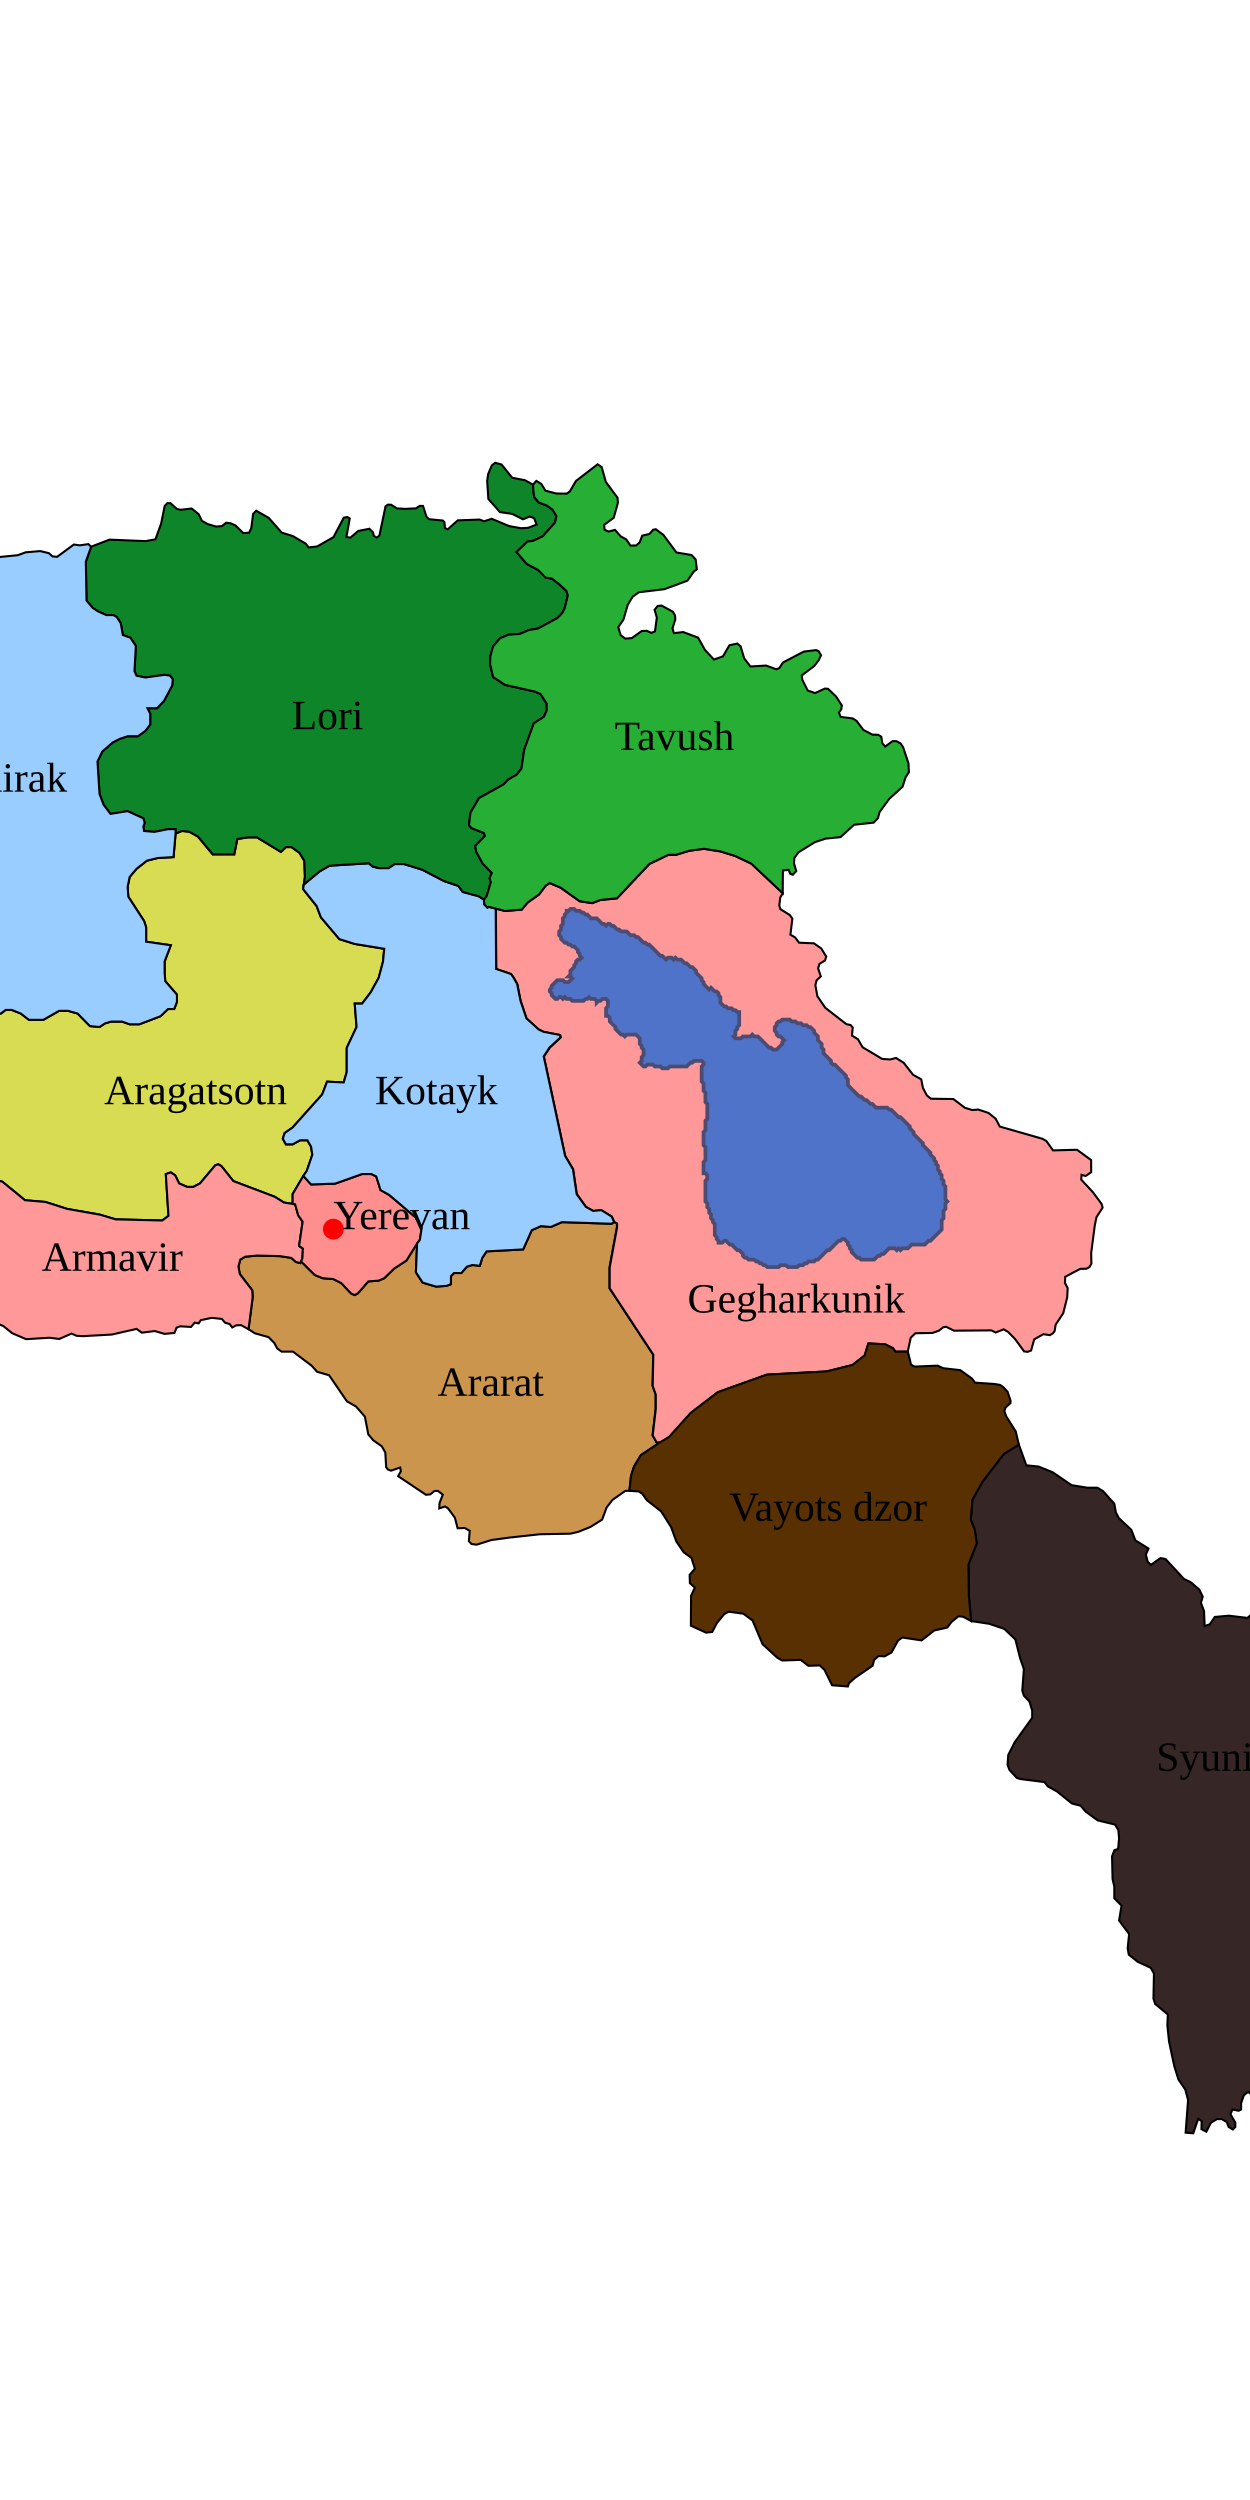
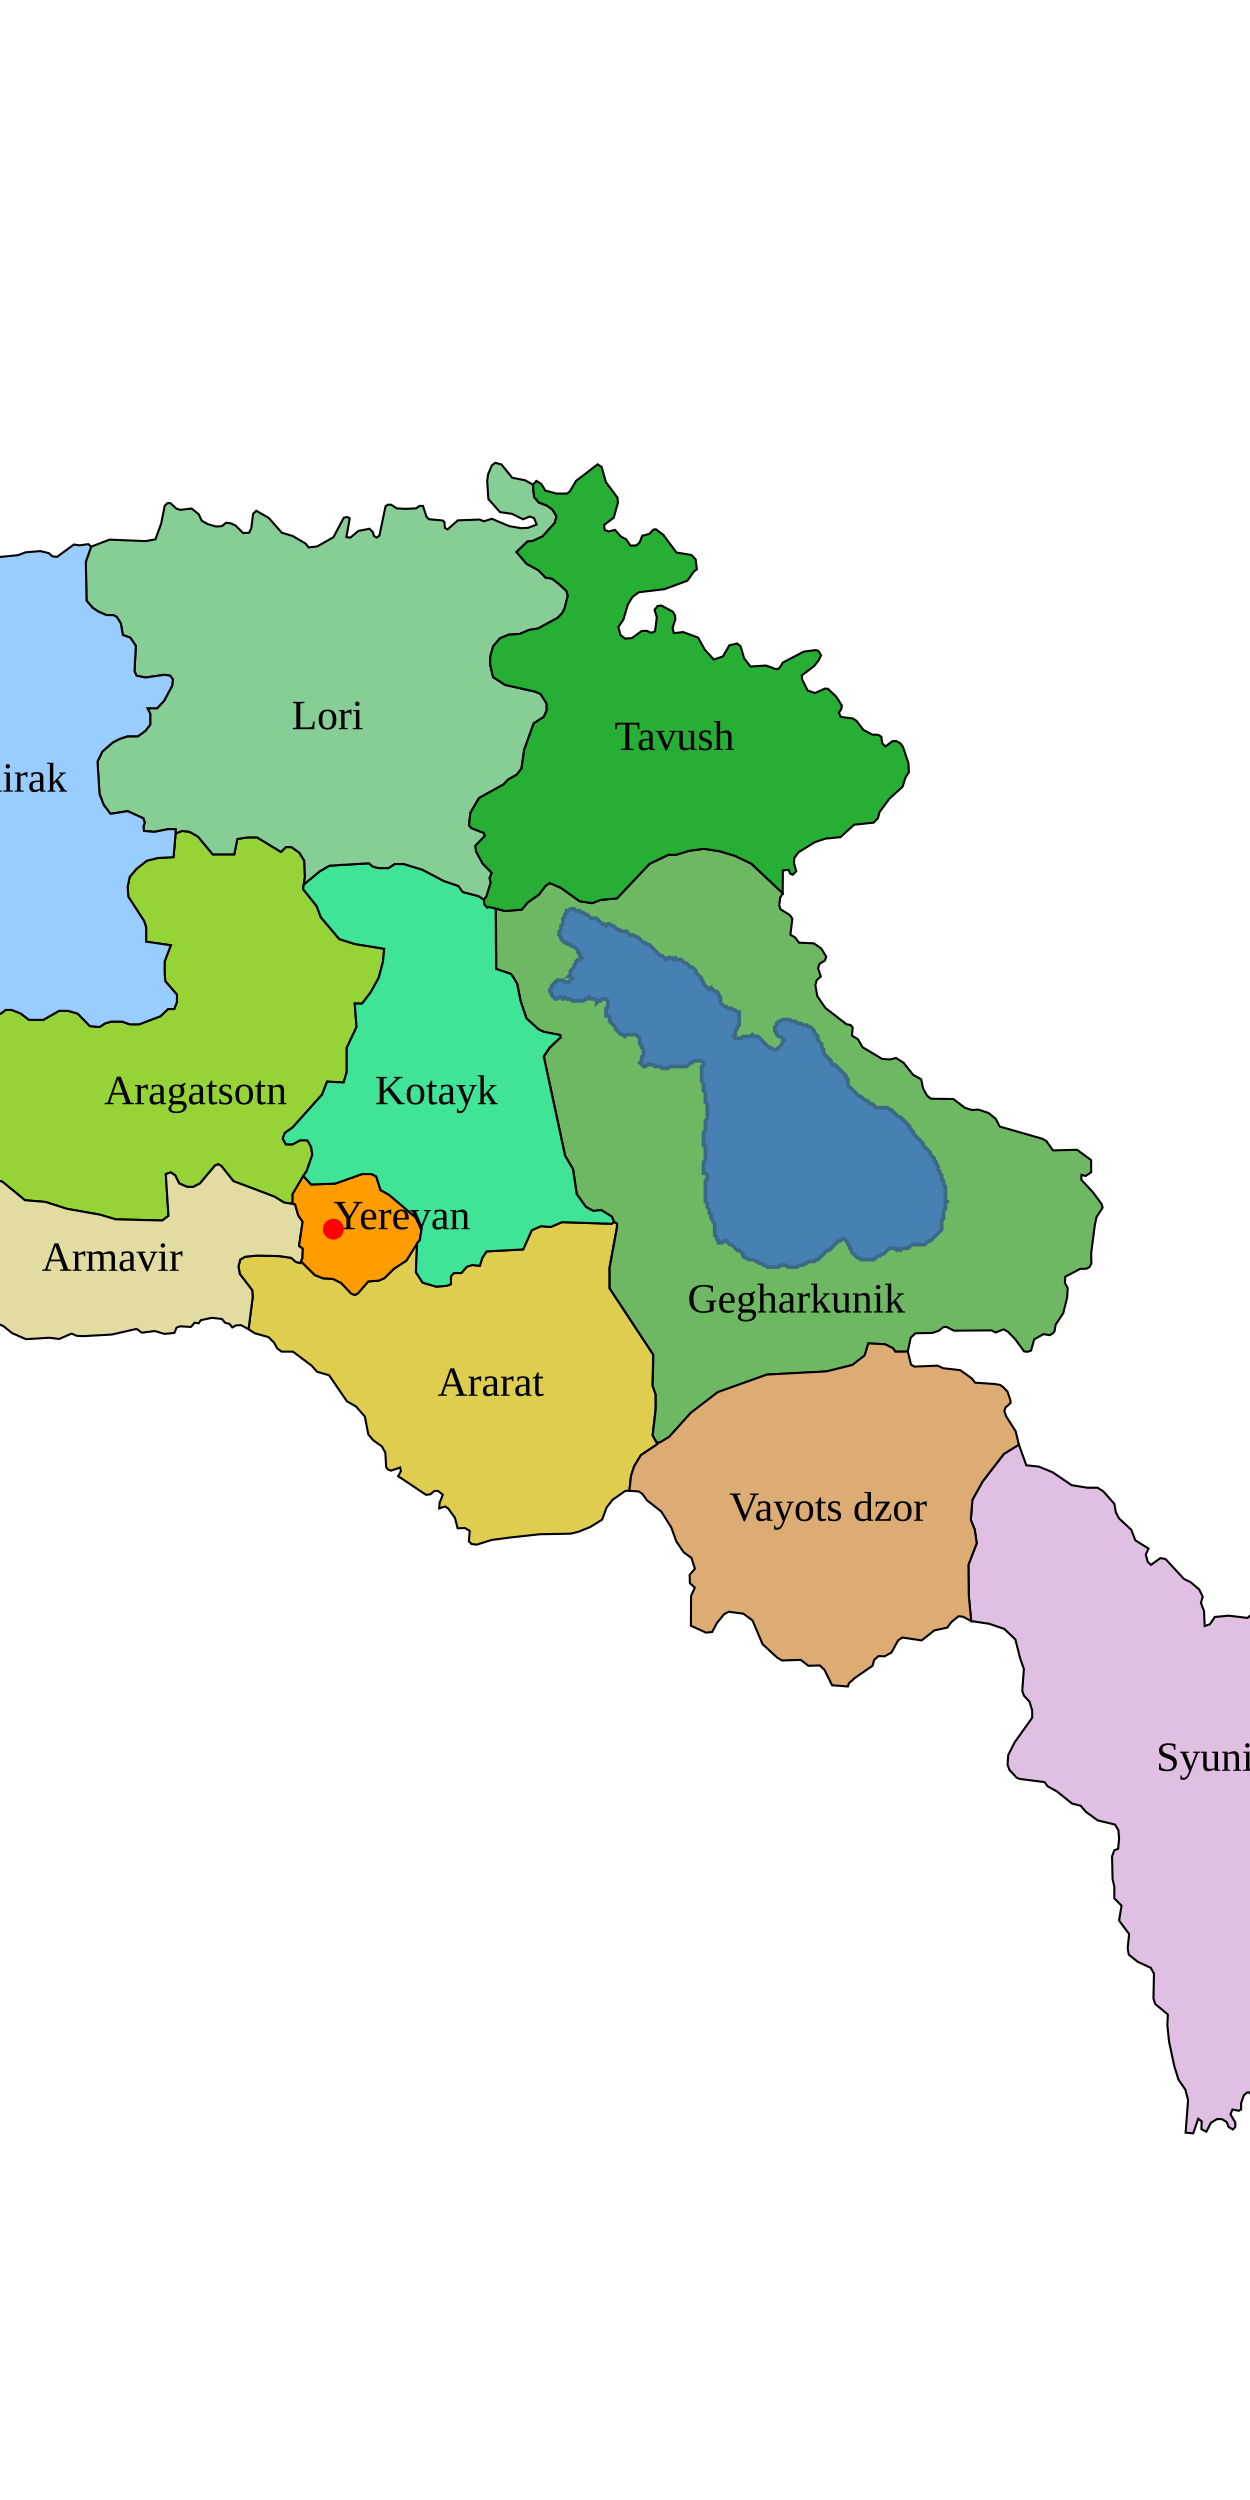
<svg xmlns="http://www.w3.org/2000/svg" viewBox="100 200 600 1200" width="100%" height="100%">
  <style>
        .region {
            stroke: black; /* Черная граница */
            stroke-width: 1px;
            transition: fill 0.3s ease-in-out; /* Анимация при изменении цвета */
        }
        .region-1 {
-             fill:rgba(206, 212, 43, 0.81); 
+             fill:rgb(149, 211, 54); 
        }
        .region-2 {
-             fill:rgb(203, 149, 78); 
+             fill:rgb(222, 205, 78); 
        }
        .region-3 {
-             fill: #ff9999; 
+             fill:rgb(226, 219, 162); 
        }
        .region-4 {
-             fill:rgb(255, 143, 143); 
+             fill:rgb(255, 157, 0); 
        }
        .region-5 {
-             fill: #ff9999; 
+             fill:rgb(110, 184, 99); 
        }
        .region-6 {
-             fill: #99ccff; 
+             fill:rgb(64, 228, 151); 
        }
        .region-7 {
-             fill:rgb(14, 133, 41); 
+             fill:rgb(134, 205, 150); 
        }
        .region-8 {
            fill: #99ccff; 
        }
        .region-9 {
-             fill:rgb(55, 38, 38); 
+             fill:rgb(223, 192, 226); 
        }
        .region-10 {
            fill:rgb(38, 175, 52); 
        }
        .region-11 {
-             fill:rgb(89, 48, 1); 
+             fill:rgb(221, 172, 116); 
        }
-         .region:hover {
-             fill:rgb(0, 225, 245); 
+         .region-1:hover {
+             fill: rgb(85, 138, 39);
        }
+         .region-2:hover {
+             fill: rgb(158, 145, 43);
+         }
+         .region-3:hover {
+             fill: rgb(160, 153, 112);
+         }
+         .region-4:hover {
+             fill: rgb(191, 102, 0);
+         }
+         .region-5:hover {
+             fill: rgb(70, 135, 62);
+         }
+         .region-6:hover {
+             fill: rgb(20, 158, 101);
+         }
+         .region-7:hover {
+             fill: rgb(94, 145, 110);
+         }
+         .region-8:hover {
+             fill: #6699cc;
+         }
+         .region-9:hover {
+             fill: rgb(170, 130, 176);
+         }
+         .region-10:hover {
+             fill: rgb(20, 115, 30);
+         }
+         .region-11:hover {
+             fill: rgb(150, 112, 76);
+         }
+ 
    </style>
  <a href="../html/regions/aragatsotn.html" target="_top">
    <path class="region region-1" d="M184.28,600.1L187.36,598.84L190.9,599.23L195.03,601.55L202.11,610.09L212.44,610.09L213.91,602.72L218.93,601.94L223.36,601.94L234.86,608.92L237.22,606.6L239.88,606.6L243.72,609.31L246.08,613.19L246.37,620.95L245.82,624.56L245.82,624.56L245.49,626.76L251.98,634.9L254.04,640.32L262.89,650.78L270.27,653.1L284.43,655.42L283.84,661.62L281.78,669.35L277.94,676.31L273.81,681.73L270.27,681.73L271.15,692.94L266.44,702.98L266.44,714.56L264.96,719.58L256.99,719.2L254.63,725.37L240.47,741.18L236.63,743.88L235.75,746.58L237.22,749.28L240.47,749.28L244.01,747.35L247.55,747.35L249.32,750.43L249.91,754.29L247.26,761.99L245.6,764.46L245.6,764.46L240.47,773.16L240.47,777.87L240.47,777.87L236.31,777.22L231.84,774.44L212,766.93L206.25,759.69L204.75,758.85L203.26,759.41L196.01,768.04L192.81,769.71L189.83,769.71L185.99,768.04L184.07,764.14L181.94,762.75L179.59,763.58L180.87,783.62L177.88,785.84L155.49,785.29L148.03,783.06L132.25,780.28L121.8,776.94L111.99,776.11L101.11,767.2L97.91,766.37L97.27,761.64L94.5,760.8L87.89,760.8L83.2,759.97L75.52,756.35L61.23,757.46L55.69,760.8L54.29,762.49L54.29,762.49L46.27,758.9L45.94,753.79L44.29,748.32L33.71,737.51L32.76,735.65L33.59,732.23L41.56,718.92L41.02,712.8L39.48,709.28L38.45,707.63L35.56,705.52L35.56,705.52L40.24,705.01L50.1,702.43L58.32,695.54L60.63,691.23L66.88,686.93L76.41,686.06L79.7,685.2L82.99,683.05L85.62,682.62L89.24,685.2L94.83,686.93L100.42,686.49L102.72,684.77L105.68,684.77L109.96,686.49L113.9,689.51L120.81,689.51L128.37,685.2L132.65,685.2L137.25,686.49L143.17,692.53L147.77,692.96L150.4,691.23L153.36,690.37L158.63,690.37L162.24,691.66L166.85,691.66L177.04,687.79L180.66,684.34L183.62,684.34L184.94,680.89L184.94,677.45L179.34,670.98L179.02,667.1L179.02,661.49L181.98,653.73L170.14,652.01L170.14,645.1L169.15,642.08L161.59,630.42L161.26,625.67L162.24,620.92L165.53,617.03L170.47,613.14L175.73,611.84L183.29,611.41 Z" />
  </a>
  <a href="../html/regions/ararat.html" target="_top">
    <path class="region region-2" d="M233.07,847.25L231.64,844.6L228.91,841.82L222.33,839.98L219.29,838.02L219.29,838.02L221.28,822.66L221.07,819.33L215.1,811.55L214.46,807.94L215.31,804.61L217.65,803.22L223.41,802.66L234.29,802.94L239.83,803.77L241.97,805.72L244.1,806.27L244.49,805.46L244.49,805.46L251.09,812.01L254.93,813.55L259.94,813.93L263.78,815.85L268.5,820.84L270.27,821.61L271.75,820.84L276.76,815.08L281.78,814.7L284.43,813.55L289.15,808.93L295.06,805.09L300.22,796.82L300.22,796.82L299.63,810.66L302.87,815.66L309.37,817.58L314.38,817.2L316.45,816.43L316.45,812.58L317.92,811.05L321.46,811.05L324.12,807.97L326.77,807.2L330.31,807.59L331.5,803.74L333.56,800.67L351.12,799.71L355.25,790.48L359.67,788.55L364.39,788.94L369.71,786.63L393.6,787.4L394.74,786.51L394.74,786.51L396.11,787.21L396.11,789.13L392.57,808.36L392.57,818.35L413.52,850.21L413.23,865.17L414.7,869.39L414.7,876.28L413.23,888.93L415.21,892.47L415.21,892.47L415.59,893.14L407.62,898.5L404.37,903.85L402.9,908.45L402.11,915.59L402.11,915.59L400.2,915.59L394.03,919.9L391.18,923.59L389.01,929.43L383.34,932.96L377.62,935.27L373.85,936.17L359.26,936.43L344.35,938.06L335.83,939.22L328.77,941.45L326.31,941.11L325.05,939.78L325.47,934.81L323.1,933.43L319.66,933.58L318.35,928.51L315.05,924L313.63,923.1L310.83,924.04L310.99,921.44L312.54,917.44L310.22,915.63L308.52,915.68L306.57,917.27L304.49,917.51L291.1,908.57L292.42,906.2L292.08,904.4L287.7,905.92L286.11,905.31L285.36,904.23L284.95,897.23L283.27,894.24L279.15,891.33L276.79,888.52L275.13,879.97L270.89,875.12L266.52,872.64L257.96,860.12L252.2,858.45L249.62,855.56L240.63,848.79L235.16,848.79 Z" />
  </a>
  <a href="../html/regions/armavir.html" target="_top">
    <path class="region region-3" d="M54.29,762.49L55.69,760.8L61.23,757.46L75.52,756.35L83.2,759.97L87.89,760.8L94.5,760.8L97.27,761.64L97.91,766.37L101.11,767.2L111.99,776.11L121.8,776.94L132.25,780.28L148.03,783.06L155.49,785.29L177.88,785.84L180.87,783.62L179.59,763.58L181.94,762.75L184.07,764.14L185.99,768.04L189.83,769.71L192.81,769.71L196.01,768.04L203.26,759.41L204.75,758.85L206.25,759.69L212,766.93L231.84,774.44L236.31,777.22L240.47,777.87L240.47,777.87L241.65,778.06L243.14,783.34L245.27,786.4L243.56,798.07L245.38,799.33L245.16,804.05L244.49,805.46L244.49,805.46L244.1,806.27L241.97,805.72L239.83,803.77L234.29,802.94L223.41,802.66L217.65,803.22L215.31,804.61L214.46,807.94L215.1,811.55L221.07,819.33L221.28,822.66L219.29,838.02L219.29,838.02L215.72,836.07L213.35,836.17L211.48,837.18L210.24,835.53L208.03,834.9L206.5,833.09L201.62,832.57L196.41,833.67L195.35,835.21L193.42,834.88L191.69,836.93L186.43,836.63L184.74,837.28L183.72,839.81L178.97,840.27L174.32,838.9L168.07,839.69L165.56,837.87L153.69,840.58L139.92,841.35L136.84,841.2L134.34,840.12L128.45,842.7L123.71,842.12L112.51,842.8L105.8,839.91L101.62,836.52L93.5,833.02L91.08,830.84L87.61,829.76L78.7,822.99L70.61,824.02L65.94,822.94L60.21,817.91L51.93,814.49L48.41,810L47.92,806.66L48.85,802.73L52.16,798.15L64.67,794.78L64.76,792.77L63.07,790.45L53.66,782.85L48.8,777.27L48.56,775.57L49.51,774.64L56.77,774.11L56.71,764.81 Z" />
  </a>
  <a href="../html/regions/erevan.html" target="_top">
    <path class="region region-4" d="M240.47,777.87L240.47,773.16L245.6,764.46L245.6,764.46L249.32,768.54L260.83,768.15L273.81,763.53L278.24,763.53L280.6,764.69L282.66,771.23L286.79,773.54L299.48,784.32L302.43,789.32L301.55,795.09L300.22,796.82L300.22,796.82L295.06,805.09L289.15,808.93L284.43,813.55L281.78,814.7L276.76,815.08L271.75,820.84L270.27,821.61L268.5,820.84L263.78,815.85L259.94,813.93L254.93,813.55L251.09,812.01L244.49,805.46L244.49,805.46L245.16,804.05L245.38,799.33L243.56,798.07L245.27,786.4L243.14,783.34L241.65,778.06 Z" />
  </a>
  <a href="../html/regions/gegharkunik.html" target="_top">
    <path class="region region-5" d="M339.31,636.45l3.06,0.81l8.04,-0.62l2.84,-3.42l5.45,-3.86l3.12,-4.12l2.02,-1.4l5.27,2.23l9.1,6.5l6.05,0.94l3.93,-1.53l7.95,-0.77l15.63,-16.57l9.14,-4.37l3.52,0.05l6.43,-1.97l7.1,-0.93l7.81,1.24l7.1,2.18l7.81,3.73l15.05,14.14l0,0l-1.26,2.25l-0.41,3.72l0.55,1.74l4.53,2.83l1.19,1.71l-0.93,7.69l2.22,1.29l1.92,2.55l7.12,0.31l3.56,2.49l2.37,3.89l-0.59,1.87l-2.61,1.56l-0.71,2.18l1.31,3.89l-2.02,1.87l-0.59,2.33l0.95,5.29l3.82,5.6l10.14,7.86l1.98,0.37l1.03,1.2l-0.36,3.89l2.85,1.71l2.26,3.89l9.38,5.59l3.84,0.27l2.81,-0.73l3.68,2.33l4.51,5.75l3.92,2.17l0.83,4.19l1.9,3.57l1.9,1.55l10.8,0.16l5.48,4.19l3.56,1.09l2.9,-0.23l4.91,1.62l3.44,2.79l1.99,3.76l20.46,5.86l1.9,1.09l3.19,4.48l11.52,-0.3l6.77,4.96l0.03,5.79l-2.67,1.84l-1.96,-0.56l-0.14,2.31l5.68,6.13l4.11,5.59l0.46,1.73l-2.92,4.51l-0.81,3.84l-1.76,13.5l0.11,5.01l-0.95,1.7l-1.54,0.77l-2.89,0.03l-7.18,3.81l-0.13,2.97l1.31,2.47l-0.24,4.48l-1.9,7.57l-3.63,5.48l-0.52,3.14l-0.85,1.08l-1.44,0.84l-3.1,-0.48l-4.39,2.49l-1.5,5.36l-1.66,0.62l-1.7,-0.2l-4.24,-5.82l-3.44,-3.55l-2.14,-1.23l-3.8,1.54l-2.07,-1.03l-17.96,0.15l-3.68,-1.85l-1.42,0.15l-2.14,1.7l-3.09,1.08l-8.19,0.15l-2.24,2.14l-1.43,6.66l-5.87,0.08l0,0l-1.18,-1.66l-3.84,-1.92l-7.97,-0.38l-1.77,5.76l-5.9,4.6l-12.39,3.07l-28.62,1.54l-23.6,8.43l-12.98,9.97l-10.33,11.49l-4.43,2.68l-1.55,0.1l0,0l-1.99,-3.55l1.48,-12.64v-6.9l-1.48,-4.22l0.3,-14.96l-20.95,-31.86v-9.99l3.54,-19.23v-1.92l-1.37,-0.7l0,0l-1.14,-2.57l-5.02,-3.08l-3.83,0.39l-3.54,-1.92l-4.42,-6.16l-1.77,-11.94l-3.8,-6.44l-10.24,-47.71l2.82,-4.27l5.24,-4.86l-0.22,-1.13l-7.97,-1.54l-2.36,-1.16l-5.82,-5.29l-2.82,-8.36l-1.63,-8.17l-1.78,-3.11l-1.19,-1.67l-7.12,-2.41l-0.19,-28.99l0,0L339.31,636.45 Z" />
  </a>
  <a href="../html/regions/kotayk.html" target="_top">
    <path class="region region-6" d="M337.94,636.11L338.13,665.1L345.26,667.51L346.44,669.17L348.22,672.28L349.85,680.45L352.67,688.81L358.49,694.1L360.85,695.25L368.82,696.8L369.04,697.93L363.8,702.79L360.98,707.07L371.22,754.78L375.02,761.22L376.79,773.16L381.21,779.32L384.75,781.24L388.59,780.86L393.6,783.94L394.74,786.51L394.74,786.51L393.6,787.4L369.71,786.63L364.39,788.94L359.67,788.55L355.25,790.48L351.12,799.71L333.56,800.67L331.5,803.74L330.31,807.59L326.77,807.2L324.12,807.97L321.46,811.05L317.92,811.05L316.45,812.58L316.45,816.43L314.38,817.2L309.37,817.58L302.87,815.66L299.63,810.66L300.22,796.82L300.22,796.82L301.55,795.09L302.43,789.32L299.48,784.32L286.79,773.54L282.66,771.23L280.6,764.69L278.24,763.53L273.81,763.53L260.83,768.15L249.32,768.54L245.6,764.46L245.6,764.46L247.26,761.99L249.91,754.29L249.32,750.43L247.55,747.35L244.01,747.35L240.47,749.28L237.22,749.28L235.75,746.58L236.63,743.88L240.47,741.18L254.63,725.37L256.99,719.2L264.96,719.58L266.44,714.56L266.44,702.98L271.15,692.94L270.27,681.73L273.81,681.73L277.94,676.31L281.78,669.35L283.84,661.62L284.43,655.42L270.27,653.1L262.89,650.78L254.04,640.32L251.98,634.9L245.49,626.76L245.82,624.56L245.82,624.56L253.45,618.23L258.17,615.52L277.06,614.36L278.83,615.91L281.78,616.68L286.5,616.68L289.45,614.74L293.88,614.74L302.73,617.46L313.05,622.88L320.04,625.25L322.1,628.15L329.67,630.14L332.25,631.78L332.25,631.78L332.51,634.12L333.94,635.64L334.61,635.29L334.61,635.29 Z" />
  </a>
  <a href="../html/regions/lori.html" target="_top">
    <path class="region region-7" d="M355.98,435.25L356.45,438.65L358.58,441.16L362.6,442.73L365.2,444.61L367.09,447.74L366.39,450.87L360.47,457.45L355.74,459.64L353.14,459.96L347.93,464.97L352.79,470.65L358.49,473.72L361.87,477.25L364.9,477.72L368.11,480.17L371.84,483.58L372.56,485.82L371.04,491.94L369.89,494.29L367.57,496.64L358.23,501.7L353.86,502.41L349.5,504.29L344.16,504.64L339.98,506.4L336.68,510.28L335.35,515.1L335.26,518.86L336.68,524.97L342.38,528.73L356.89,531.98L359.47,533.15L362.41,537.73L362.41,541.02L361.07,544.07L356.18,547.24L351.64,559.79L350.3,568.94L347.99,571.87L343.89,574.21L341.67,576.55L329.92,583.07L325.82,590.1L325.11,596.07L326.27,597.48L332.23,599.82L332.77,601.22L328.14,606.02L328.58,608.83L331.73,614.57L336.07,618.98L335.01,621.56L335.59,623.54L333.49,630.37L332.25,631.78L332.25,631.78L329.67,630.14L322.1,628.15L320.04,625.25L313.05,622.88L302.73,617.46L293.88,614.74L289.45,614.74L286.5,616.68L281.78,616.68L278.83,615.91L277.06,614.36L258.17,615.52L253.45,618.23L245.82,624.56L245.82,624.56L246.37,620.95L246.08,613.19L243.72,609.31L239.88,606.6L237.22,606.6L234.86,608.92L223.36,601.94L218.93,601.94L213.91,602.72L212.44,610.09L202.11,610.09L195.03,601.55L190.9,599.23L187.36,598.84L184.28,600.1L184.28,600.1L184.28,598L180.66,598L174.08,599.3L169.15,598.87L168.82,596.71L169.48,594.98L168.82,592.81L161.26,589.35L153.04,590.65L149.75,586.32L147.77,581.13L146.79,565.54L149.09,560.77L154.02,556.44L157.31,554.71L161.26,553.41L166.19,553.41L169.81,550.8L172.11,547.77L172.11,542.57L170.79,539.96L175.4,539.96L178.69,536.49L182.63,529.12L182.96,526.08L181.65,524.34L179.02,523.91L169.81,525.21L165.53,524.34L164.55,522.17L165.2,510.02L162.57,506.11L158.96,504.8L157.97,499.16L156,496.11L154.35,495.24L151.06,495.24L147.12,493.51L144.49,491.77L141.53,488.29L141.2,469.59L143.74,462.41L143.74,462.41L152.59,459.02L169.85,459.74L174.61,458.88L177.35,451.33L179.04,442.84L180.34,441.53L181.77,441.48L184.83,444.24L186.56,444.72L191.98,444.09L195.39,446.84L196.88,449.99L199.69,451.56L203.7,452.74L206.52,452.54L208.58,450.89L210.63,451.16L213.02,452.2L216.76,455.88L219.57,455.69L220.61,453.52L221.5,446.65L222.99,445.17L229.01,448.6L235.25,455.69L240.54,457.3L246.73,460.95L248.15,462.76L252.25,462.29L260.06,457.84L265.02,448.5L266.71,448.15L267.87,448.85L266.27,457.81L268.23,458.05L271.96,454.86L277.31,453.8L279,455.45L279.44,457.22L280.78,458.05L282.11,457.1L285.05,443.07L286.12,442.25L287.72,442.25L290.48,444.02L294.31,444.25L299.65,444.02L301.43,442.84L303.03,442.84L304.72,448.03L305.88,449.21L312.59,449.86L313.33,450.63L313.57,453.43L314.85,454.11L319.74,449.77L330.23,449.39L332.31,450.22L336.04,449.02L344.42,452.54L350.08,453.54L353.5,453.35L357.58,451.78L356.35,448.7L354.26,447.94L351.03,449.26L345.85,446.67L339.97,445.8L334.41,439.51L333.84,430.83L334.32,427.55L336.08,423.4L337.69,422.14L340.73,422.96L345.86,429.32L351.98,430.51L355.83,432.65 Z" />
  </a>
  <a href="../html/regions/shirak.html" target="_top">
    <path class="region region-8" d="M64.73,584.59L63.74,580.28L57.92,572.16L56.62,564.65L56.74,559.8L58.04,553.08L56.38,550.11L55.91,542.6L50.21,538.21L42.73,530.85L32.74,524.82L27.34,524.08L23.11,519.63L19.69,517.27L16.28,516.1L8.57,515.76L7.58,513.06L5.95,511.5L6.25,500.13L5.51,497.19L3.28,493.66L0.91,492.19L0,487.91L4.17,479.41L8.98,479.42L12.56,477.48L20.73,475.52L26.07,473.16L31.33,473.55L39.9,479.05L43.76,477.48L55.17,476.55L58.89,477.08L76.07,485.72L84.33,475.1L91.91,469.9L96.72,467.66L108.59,466.49L112.3,465.11L119.27,464.52L123.42,465.5L125.21,467.07L127.43,467.27L135.44,461.38L138.26,461.77L142.41,461.18L143.74,462.41L143.74,462.41L141.2,469.59L141.53,488.29L144.49,491.77L147.12,493.51L151.06,495.24L154.35,495.24L156,496.11L157.97,499.16L158.96,504.8L162.57,506.11L165.2,510.02L164.55,522.17L165.53,524.34L169.81,525.21L179.02,523.91L181.65,524.34L182.96,526.08L182.63,529.12L178.69,536.49L175.4,539.96L170.79,539.96L172.11,542.57L172.11,547.77L169.81,550.8L166.19,553.41L161.26,553.41L157.31,554.71L154.02,556.44L149.09,560.77L146.79,565.54L147.77,581.13L149.75,586.32L153.04,590.65L161.26,589.35L168.82,592.81L169.48,594.98L168.82,596.71L169.15,598.87L174.08,599.3L180.66,598L184.28,598L184.28,600.1L184.28,600.1L183.29,611.41L175.73,611.84L170.47,613.14L165.53,617.03L162.24,620.92L161.26,625.67L161.59,630.42L169.15,642.08L170.14,645.1L170.14,652.01L181.98,653.73L179.02,661.49L179.02,667.1L179.34,670.98L184.94,677.45L184.94,680.89L183.62,684.34L180.66,684.34L177.04,687.79L166.85,691.66L162.24,691.66L158.63,690.37L153.36,690.37L150.4,691.23L147.77,692.96L143.17,692.53L137.25,686.49L132.65,685.2L128.37,685.2L120.81,689.51L113.9,689.51L109.96,686.49L105.68,684.77L102.72,684.77L100.42,686.49L94.83,686.93L89.24,685.2L85.62,682.62L82.99,683.05L79.7,685.2L76.41,686.06L66.88,686.93L60.63,691.23L58.32,695.54L50.1,702.43L40.24,705.01L35.56,705.52L35.56,705.52L30.23,700.25L25.61,699.17L23.02,696.46L22.75,693.55L25.07,692.74L25.4,689.08L30.27,686.66L40.12,678.29L41.17,677.85L41.76,679.06L43.03,679.66L44.27,673.84L46.35,675.66L48.29,675.75L46.8,666.76L53.77,664.66L58.4,659.21L61.6,651.74L63.03,650.65L64.93,644.42L66.82,642.39L68.25,638.5L68.72,633.82L71.22,632.11L73.75,626.97L72.22,623.81L73.11,623.3L73.35,618.46L71.69,614.96L73.41,608.83L71.9,603.26 Z" />
  </a>
  <a href="../html/regions/syunik.html" target="_top">
    <path class="region region-9" d="M589.64,995.88L587.38,986.93L582.03,981.86L574.79,979.41L566.16,978.11L566.16,978.11L565.03,966.07L564.84,951.11L568.82,940.81L567.87,934.18L565.98,929.52L566.74,919.94L571.66,911.09L581.9,897.82L589.06,893.44L589.06,893.44L592.63,903.34L598.57,903.96L605.33,906.73L614.36,912.87L621.95,914.11L626.81,914.11L629.54,915.81L634.87,921.81L635.62,925.98L637.08,928.76L643.04,934.33L644.97,939.37L651.28,943.3L649.98,946.2L650.93,949.73L652.47,951.12L656.98,947.89L659.48,948.35L668.26,957.88L671.46,959.41L675.62,962.94L677.31,966.39L676.45,969.39L677.94,973.29L678.23,980.48L680.72,979.67L683.1,976.14L689.86,975.53L698.76,976.6L704.58,971.69L713.83,966.63L726.27,965.69L727.42,971.28L728.85,973.12L732.85,972.67L738.22,966.98L739.65,967.59L739.02,970.58L740,973.89L740,978.34L738.58,982.78L740,985.39L745.54,986.98L747.7,985.06L751.33,986.29L754.27,983.81L766.87,982.22L775.61,986.93L778.22,988.92L779.76,991.99L780.83,996.58L780.24,998.12L776.68,998.12L774.85,995.84L772.3,995.89L770.72,996.66L768.1,1000.52L761.15,1004.68L760.92,1006.76L762.1,1010.15L770.08,1017.87L771.85,1021.08L769.58,1021.37L767.58,1020.18L763.08,1019.08L761.5,1016.53L759.22,1015.58L755.85,1018.02L751.36,1025.84L749.87,1026.75L741.32,1024.68L736.68,1024.85L734.93,1027.33L734.16,1031.21L731.29,1034.43L731.81,1043.69L735.49,1049.5L737.16,1053.93L739.29,1055.31L740.59,1055.28L751.36,1063.93L753.96,1065.23L756.66,1063.8L760.04,1060.4L761,1060.48L768.14,1069.89L768.25,1072.73L765.4,1075.18L765.05,1077.31L772.19,1088.8L779.12,1091.21L780.67,1095.73L782.59,1097.96L790.28,1098.63L791.41,1098.92L792,1100.13L790.78,1101.19L782.97,1101.04L778.22,1102.71L778.7,1105L778.05,1107.15L774.6,1112.75L771.95,1114.91L769.68,1118.42L767.54,1116.9L765.4,1106.38L762.55,1105.35L760.54,1107.82L761.49,1112.63L760.89,1113.7L758.99,1113.39L756.27,1110.28L751.49,1108.05L746.33,1107.89L744.49,1109.99L744.46,1116.02L746.65,1122.26L750,1122.92L753.38,1125.04L757.24,1123.39L759.38,1124.71L757.42,1128.22L757.51,1130.64L761.59,1133.44L761.61,1136.97L762.64,1139.17L766.61,1141.4L768.9,1144.84L768.6,1147.06L766.29,1148.61L765.45,1151.46L767.05,1153.4L771.62,1154.27L768.49,1158.57L768.25,1160.4L770.86,1172.12L764.81,1174.24L764.45,1177.44L765.64,1181.69L763.84,1183.92L760.42,1185.8L760.3,1188.08L760.66,1191.42L763.98,1195.83L768.49,1204.03L770.47,1212.01L767.98,1213.86L765.63,1213.14L765.01,1208.86L764,1207.9L755.45,1209.28L752.17,1208.24L749.25,1205.78L748.07,1205.63L745.12,1206.39L740.95,1206.04L739.41,1208.01L737.81,1208.17L725.88,1199.35L723.27,1198.29L719.83,1198.29L717.34,1199.2L712.23,1203.91L710.21,1203.15L704.75,1203.3L703.95,1206.55L704.64,1209.98L702.86,1212.41L700.72,1212.26L701.19,1206.49L699.77,1204.37L698.7,1204.37L697.04,1205.73L695.73,1209.53L695.73,1212.56L694.55,1213.17L691.58,1212.56L690.63,1214.84L692.95,1218.82L692.95,1220.94L691.76,1222.16L689.74,1220.94L689.01,1219.08L689.01,1219.08L688.81,1218.55L688.81,1218.55L686.42,1217.15L684.16,1217.15L681.2,1218.97L679.06,1223.22L676.69,1222.01L676.8,1218.21L675.14,1217L672.75,1224L669.09,1223.68L670.28,1208.04L668.97,1203.03L665.65,1198.17L663.63,1191.64L661.14,1179.93L660.33,1172.14L660.57,1166.96L654.49,1161.91L653.66,1159.32L653.9,1147.3L652.36,1144.56L646.06,1141.66L641.82,1138.22L641.29,1135.21L641.97,1128.33L637.16,1121.85L638.34,1114.71L634.87,1111.19L634.87,1105.57L634.04,1101.99L633.78,1091.09L634.87,1088.14L636.69,1087.44L637.16,1082.55L636.81,1078.43L635.18,1075.78L626.9,1073.79L621.2,1069.66L618.71,1066.76L614.55,1065.69L607.31,1059.88L602.92,1057.44L601.35,1055.4L589.65,1053.92L588.07,1053.37L584.56,1049.6L583.63,1047.1L583.95,1042.41L587.1,1036.21L595.45,1024.54L595.45,1021.02L594.1,1016.7L591.49,1013.94L590.69,1011.53L591.47,1001.17 Z" />
  </a>
  <a href="../html/regions/tavush.html" target="_top">
    <path class="region region-10" d="M475.7,628.71L460.66,614.57L452.85,610.84L445.75,608.66L437.95,607.42L430.85,608.35L424.42,610.32L420.9,610.27L411.76,614.64L396.13,631.2L388.18,631.97L384.25,633.5L378.2,632.57L369.1,626.07L363.84,623.84L361.82,625.24L358.71,629.36L353.25,633.22L350.42,636.63L342.37,637.26L339.31,636.45L339.31,636.45L334.61,635.29L334.61,635.29L333.94,635.64L332.51,634.12L332.25,631.78L332.25,631.78L333.49,630.37L335.59,623.54L335.01,621.56L336.07,618.98L331.73,614.57L328.58,608.83L328.14,606.02L332.77,601.22L332.23,599.82L326.27,597.48L325.11,596.07L325.82,590.1L329.92,583.07L341.67,576.55L343.89,574.21L347.99,571.87L350.3,568.94L351.64,559.79L356.18,547.24L361.07,544.07L362.41,541.02L362.41,537.73L359.47,533.15L356.89,531.98L342.38,528.73L336.68,524.97L335.26,518.86L335.35,515.1L336.68,510.28L339.98,506.4L344.16,504.64L349.5,504.29L353.86,502.41L358.23,501.7L367.57,496.64L369.89,494.29L371.04,491.94L372.56,485.82L371.84,483.58L368.11,480.17L364.9,477.72L361.87,477.25L358.49,473.72L352.79,470.65L347.93,464.97L353.14,459.96L355.74,459.64L360.47,457.45L366.39,450.87L367.09,447.74L365.2,444.61L362.6,442.73L358.58,441.16L356.45,438.65L355.98,435.25L355.98,435.25L355.83,432.65L357.44,430.83L359.82,432.27L361.8,435.5L367.03,436.89L372.08,436.93L373.5,435.92L376.49,430.83L386.86,422.88L388.8,424.2L390.81,431.36L396.39,438.88L396.61,441.3L394.59,448.51L389.95,451.98L390.26,454.35L392.1,455.13L395.19,454.35L397.98,457.49L400.59,458.91L402.61,461.89L405.4,461.81L407.06,460.32L408.26,457.13L411.69,456.31L413.53,454.27L414.77,454.03L418.39,456.71L424.7,465.21L431.89,466.39L433.9,468.51L434.5,473.3L433.02,474.36L429.96,478.73L418.9,482.81L406.64,484.29L403.64,486.48L401.33,490.27L399.23,497.42L396.78,501.01L397.88,504.88L400.1,506.52L403.27,506.3L408.03,502.88L410.45,502.8L412.61,503.76L414.4,503.07L415.27,496.39L414.19,492.72L415.67,490.87L417.56,490.67L422.98,493.65L423.99,495.37L424.17,497.26L422.81,501.57L423.46,503.92L427.92,503.39L435.1,506.06L438.3,511.86L442.66,516.58L447.02,515.07L450.11,509.74L453.87,508.9L455.48,510.21L457.2,516.01L460.22,519.92L467.71,519.46L472.63,521.26L474.06,520.71L475.8,518.01L485.82,512.77L491.72,512.04L492.91,512.53L494.11,514.55L492.99,516.9L490.79,519.72L484.86,524.18L485.03,526.14L487.7,531.47L491.23,532.67L495.95,530.51L497.45,530.64L501.31,534.32L504.09,538.62L503.8,540.5L502.67,541.99L503.5,544.1L509.38,544.88L511.16,546.05L514.42,550.36L518.75,552.63L521.54,552.7L523.02,553.64L523.5,556.77L524.92,558.34L528.42,555.75L530.26,555.75L532.16,556.77L533.45,558.54L536.08,566.43L536.26,570.66L534.66,573.16L533.23,577.61L526.82,583.47L522.19,589.79L521.42,592.68L519.35,594.87L509.97,595.88L503.44,601.82L496.2,602.55L491.1,604.27L483.27,609.1L481.25,611.91L481.13,614.41L482.2,618.15L480.54,619.87L479.35,619.4L478.52,617.53L475.79,617.84 Z" />
  </a>
  <a href="../html/regions/vayots_dzor.html" target="_top">
    <path class="region region-11" d="M408.31,917.04L406.61,915.9L402.11,915.59L402.11,915.59L402.9,908.45L404.37,903.85L407.62,898.5L415.59,893.14L415.21,892.47L415.21,892.47L416.77,892.37L421.19,889.69L431.52,878.2L444.5,868.23L468.11,859.8L496.73,858.27L509.12,855.2L515.02,850.6L516.79,844.84L524.76,845.22L528.59,847.14L529.78,848.8L529.78,848.8L535.77,848.79L537.31,855.04L538.98,855.97L550.01,855.51L552.74,856.74L560.93,857.67L566.51,861.68L568.05,863.68L577.31,864.3L580.04,864.76L581.58,865.84L583.6,868L585.04,872.22L585.04,873.46L582.66,875.61L582.07,877.31L583.02,879.93L587.53,887.02L589.06,893.44L589.06,893.44L581.9,897.82L571.66,911.09L566.74,919.94L565.98,929.52L567.87,934.18L568.82,940.81L564.84,951.11L565.03,966.07L566.16,978.11L566.16,978.11L562.28,976.03L560.08,975.81L556.72,978.54L554.71,981.23L548.43,982.63L542.38,987.39L533.12,986.01L531.11,987.39L527.9,993.21L524.58,995.05L521.73,994.9L519.59,996.74L518.85,999.54L510.46,1005.32L507.49,1007.93L506.98,1009.51L499.41,1008.93L495.75,1001.54L493.52,999.41L488.05,999.58L484.32,996.74L475.42,997.04L473.05,995.67L466.04,989.23L461.21,977.81L456.83,974.58L449.79,973.63L447.58,974.83L444.06,979.12L441.88,983.34L438.9,983.67L431.63,980.33L431.72,965.95L433.52,962.07L431.15,959.92L431.03,955.93L433.55,952.98L431.87,947.77L428.18,945.11L424.66,939.94L422.19,933.13L417.4,925.52L410.54,920.15 Z" />
  </a>
  <text x="150" y="730" font-size="20" fill="black">Aragatsotn</text>
  <text x="310" y="870" font-size="20" fill="black">Ararat</text>
  <text x="120" y="810" font-size="20" fill="black">Armavir</text>
  <text x="260" y="790" font-size="20" fill="black">Yerevan</text>
  <text x="430" y="830" font-size="20" fill="black">Gegharkunik</text>
  <text x="280" y="730" font-size="20" fill="black">Kotayk</text>
  <text x="240" y="550" font-size="20" fill="black">Lori</text>
  <text x="80" y="580" font-size="20" fill="black">Shirak</text>
  <text x="655" y="1050" font-size="20" fill="black">Syunik</text>
  <text x="395" y="560" font-size="20" fill="black">Tavush</text>
  <text x="450" y="930" font-size="20" fill="black">Vayots dzor</text>
  <circle cx="260" cy="790" r="5" fill="red" />
-   <path d="M 182,7 181,8 180,8 180,9 179,10 179,11 178,12 178,15 177,16 177,18 176,19 176,21 177,22 177,23 179,25          180,25 181,26 182,26 183,27 184,27 186,29 186,30 187,31 187,32 188,33 187,34 186,34 185,35 185,36 184,37          184,38 182,40 182,42 181,43 182,43 183,44 181,46 179,46 178,45 175,45 172,48 172,49 171,50 171,51 172,52          172,53 174,55 175,55 176,54 177,54 178,55 179,54 180,55 182,55 183,56 189,56 190,55 191,55 192,54 193,55          195,55 196,56 196,57 197,56 198,56 199,55 201,55 202,56 202,59 201,60 201,64 202,64 203,65 203,67 206,70          206,71 209,74 210,74 211,75 212,74 217,74 219,76 219,79 220,80 220,81 221,82 221,85 220,86 220,88 219,89          221,91 222,91 223,90 226,90 227,91 230,91 231,92 234,92 235,91 244,91 246,89 247,89 248,88 252,88 253,89          253,90 252,91 252,99 253,100 253,104 254,105 254,110 255,111 255,119 254,120 254,125 253,126 253,133 254,134          254,141 253,142 253,148 254,148 255,149 255,151 254,152 254,163 255,164 255,166 256,167 256,169 257,170 257,172          258,173 258,174 259,175 259,181 260,182 260,183 261,184 261,185 263,185 264,184 265,184 267,186 268,186 271,189          272,189 274,191 274,192 275,193 276,193 277,194 280,194 281,195 282,195 283,196 284,196 285,197 286,197 287,198          293,198 294,197 297,197 298,198 303,198 304,197 306,197 307,196 308,196 309,195 312,195 313,194 314,194 319,189          320,189 325,184 326,184 327,183 328,183 330,185 330,186 331,187 331,188 332,189 332,190 335,193 336,193 337,194          344,194 346,192 347,192 348,191 349,191 352,188 355,188 356,189 357,188 358,189 359,188 362,188 364,186 371,186          373,184 374,184 380,178 380,173 381,172 381,168 382,167 382,164 383,163 382,162 382,155 381,154 381,152 380,151          380,149 379,148 379,147 378,146 378,144 377,143 377,142 376,141 376,140 374,138 374,137 370,133 370,132 365,127          365,126 363,124 363,123 358,118 357,118 353,114 352,114 351,113 345,113 343,111 342,111 340,109 339,109 337,107          336,107 330,101 330,98 329,97 329,96 323,90 322,90 321,89 321,88 317,84 317,82 316,81 316,79 314,77 314,75 312,73          312,72 310,70 309,70 308,69 306,69 305,68 303,68 302,67 300,67 299,66 295,66 294,67 293,67 292,68 292,69 291,70          291,72 292,73 292,74 293,75 294,75 296,77 295,78 295,79 292,82 290,82 289,81 288,81 282,75 280,75 279,74 278,75          274,75 273,76 270,76 269,75 270,74 270,72 271,71 271,70 272,69 272,62 271,62 270,61 269,61 268,60 266,60 265,59          264,59 262,57 262,54 261,53 261,52 260,51 259,51 257,49 256,50 253,47 253,46 252,45 252,44 249,41 249,40 247,38          246,38 244,36 243,36 241,34 239,34 238,33 237,34 236,33 234,33 233,34 231,32 230,32 224,26 223,26 222,25 221,25          218,22 217,22 216,21 214,21 212,19 209,19 208,18 207,18 205,16 204,16 203,15 202,15 201,16 200,15 199,15 196,12          193,12 191,10 190,10 189,9 188,9 187,8 185,8 184,7 Z" fill="rgb(4, 98, 221)" stroke="rgb(0, 42, 96)" stroke-width="2" opacity="0.7" transform="translate(210,630) scale(0.9)" />
+   <path d="M 182,7 181,8 180,8 180,9 179,10 179,11 178,12 178,15 177,16 177,18 176,19 176,21 177,22 177,23 179,25          180,25 181,26 182,26 183,27 184,27 186,29 186,30 187,31 187,32 188,33 187,34 186,34 185,35 185,36 184,37          184,38 182,40 182,42 181,43 182,43 183,44 181,46 179,46 178,45 175,45 172,48 172,49 171,50 171,51 172,52          172,53 174,55 175,55 176,54 177,54 178,55 179,54 180,55 182,55 183,56 189,56 190,55 191,55 192,54 193,55          195,55 196,56 196,57 197,56 198,56 199,55 201,55 202,56 202,59 201,60 201,64 202,64 203,65 203,67 206,70          206,71 209,74 210,74 211,75 212,74 217,74 219,76 219,79 220,80 220,81 221,82 221,85 220,86 220,88 219,89          221,91 222,91 223,90 226,90 227,91 230,91 231,92 234,92 235,91 244,91 246,89 247,89 248,88 252,88 253,89          253,90 252,91 252,99 253,100 253,104 254,105 254,110 255,111 255,119 254,120 254,125 253,126 253,133 254,134          254,141 253,142 253,148 254,148 255,149 255,151 254,152 254,163 255,164 255,166 256,167 256,169 257,170 257,172          258,173 258,174 259,175 259,181 260,182 260,183 261,184 261,185 263,185 264,184 265,184 267,186 268,186 271,189          272,189 274,191 274,192 275,193 276,193 277,194 280,194 281,195 282,195 283,196 284,196 285,197 286,197 287,198          293,198 294,197 297,197 298,198 303,198 304,197 306,197 307,196 308,196 309,195 312,195 313,194 314,194 319,189          320,189 325,184 326,184 327,183 328,183 330,185 330,186 331,187 331,188 332,189 332,190 335,193 336,193 337,194          344,194 346,192 347,192 348,191 349,191 352,188 355,188 356,189 357,188 358,189 359,188 362,188 364,186 371,186          373,184 374,184 380,178 380,173 381,172 381,168 382,167 382,164 383,163 382,162 382,155 381,154 381,152 380,151          380,149 379,148 379,147 378,146 378,144 377,143 377,142 376,141 376,140 374,138 374,137 370,133 370,132 365,127          365,126 363,124 363,123 358,118 357,118 353,114 352,114 351,113 345,113 343,111 342,111 340,109 339,109 337,107          336,107 330,101 330,98 329,97 329,96 323,90 322,90 321,89 321,88 317,84 317,82 316,81 316,79 314,77 314,75 312,73          312,72 310,70 309,70 308,69 306,69 305,68 303,68 302,67 300,67 299,66 295,66 294,67 293,67 292,68 292,69 291,70          291,72 292,73 292,74 293,75 294,75 296,77 295,78 295,79 292,82 290,82 289,81 288,81 282,75 280,75 279,74 278,75          274,75 273,76 270,76 269,75 270,74 270,72 271,71 271,70 272,69 272,62 271,62 270,61 269,61 268,60 266,60 265,59          264,59 262,57 262,54 261,53 261,52 260,51 259,51 257,49 256,50 253,47 253,46 252,45 252,44 249,41 249,40 247,38          246,38 244,36 243,36 241,34 239,34 238,33 237,34 236,33 234,33 233,34 231,32 230,32 224,26 223,26 222,25 221,25          218,22 217,22 216,21 214,21 212,19 209,19 208,18 207,18 205,16 204,16 203,15 202,15 201,16 200,15 199,15 196,12          193,12 191,10 190,10 189,9 188,9 187,8 185,8 184,7 Z" fill="rgb(54, 105, 213)" stroke="rgb(38, 73, 148)" stroke-width="2" opacity="0.7" transform="translate(210,630) scale(0.9)" />
</svg>
